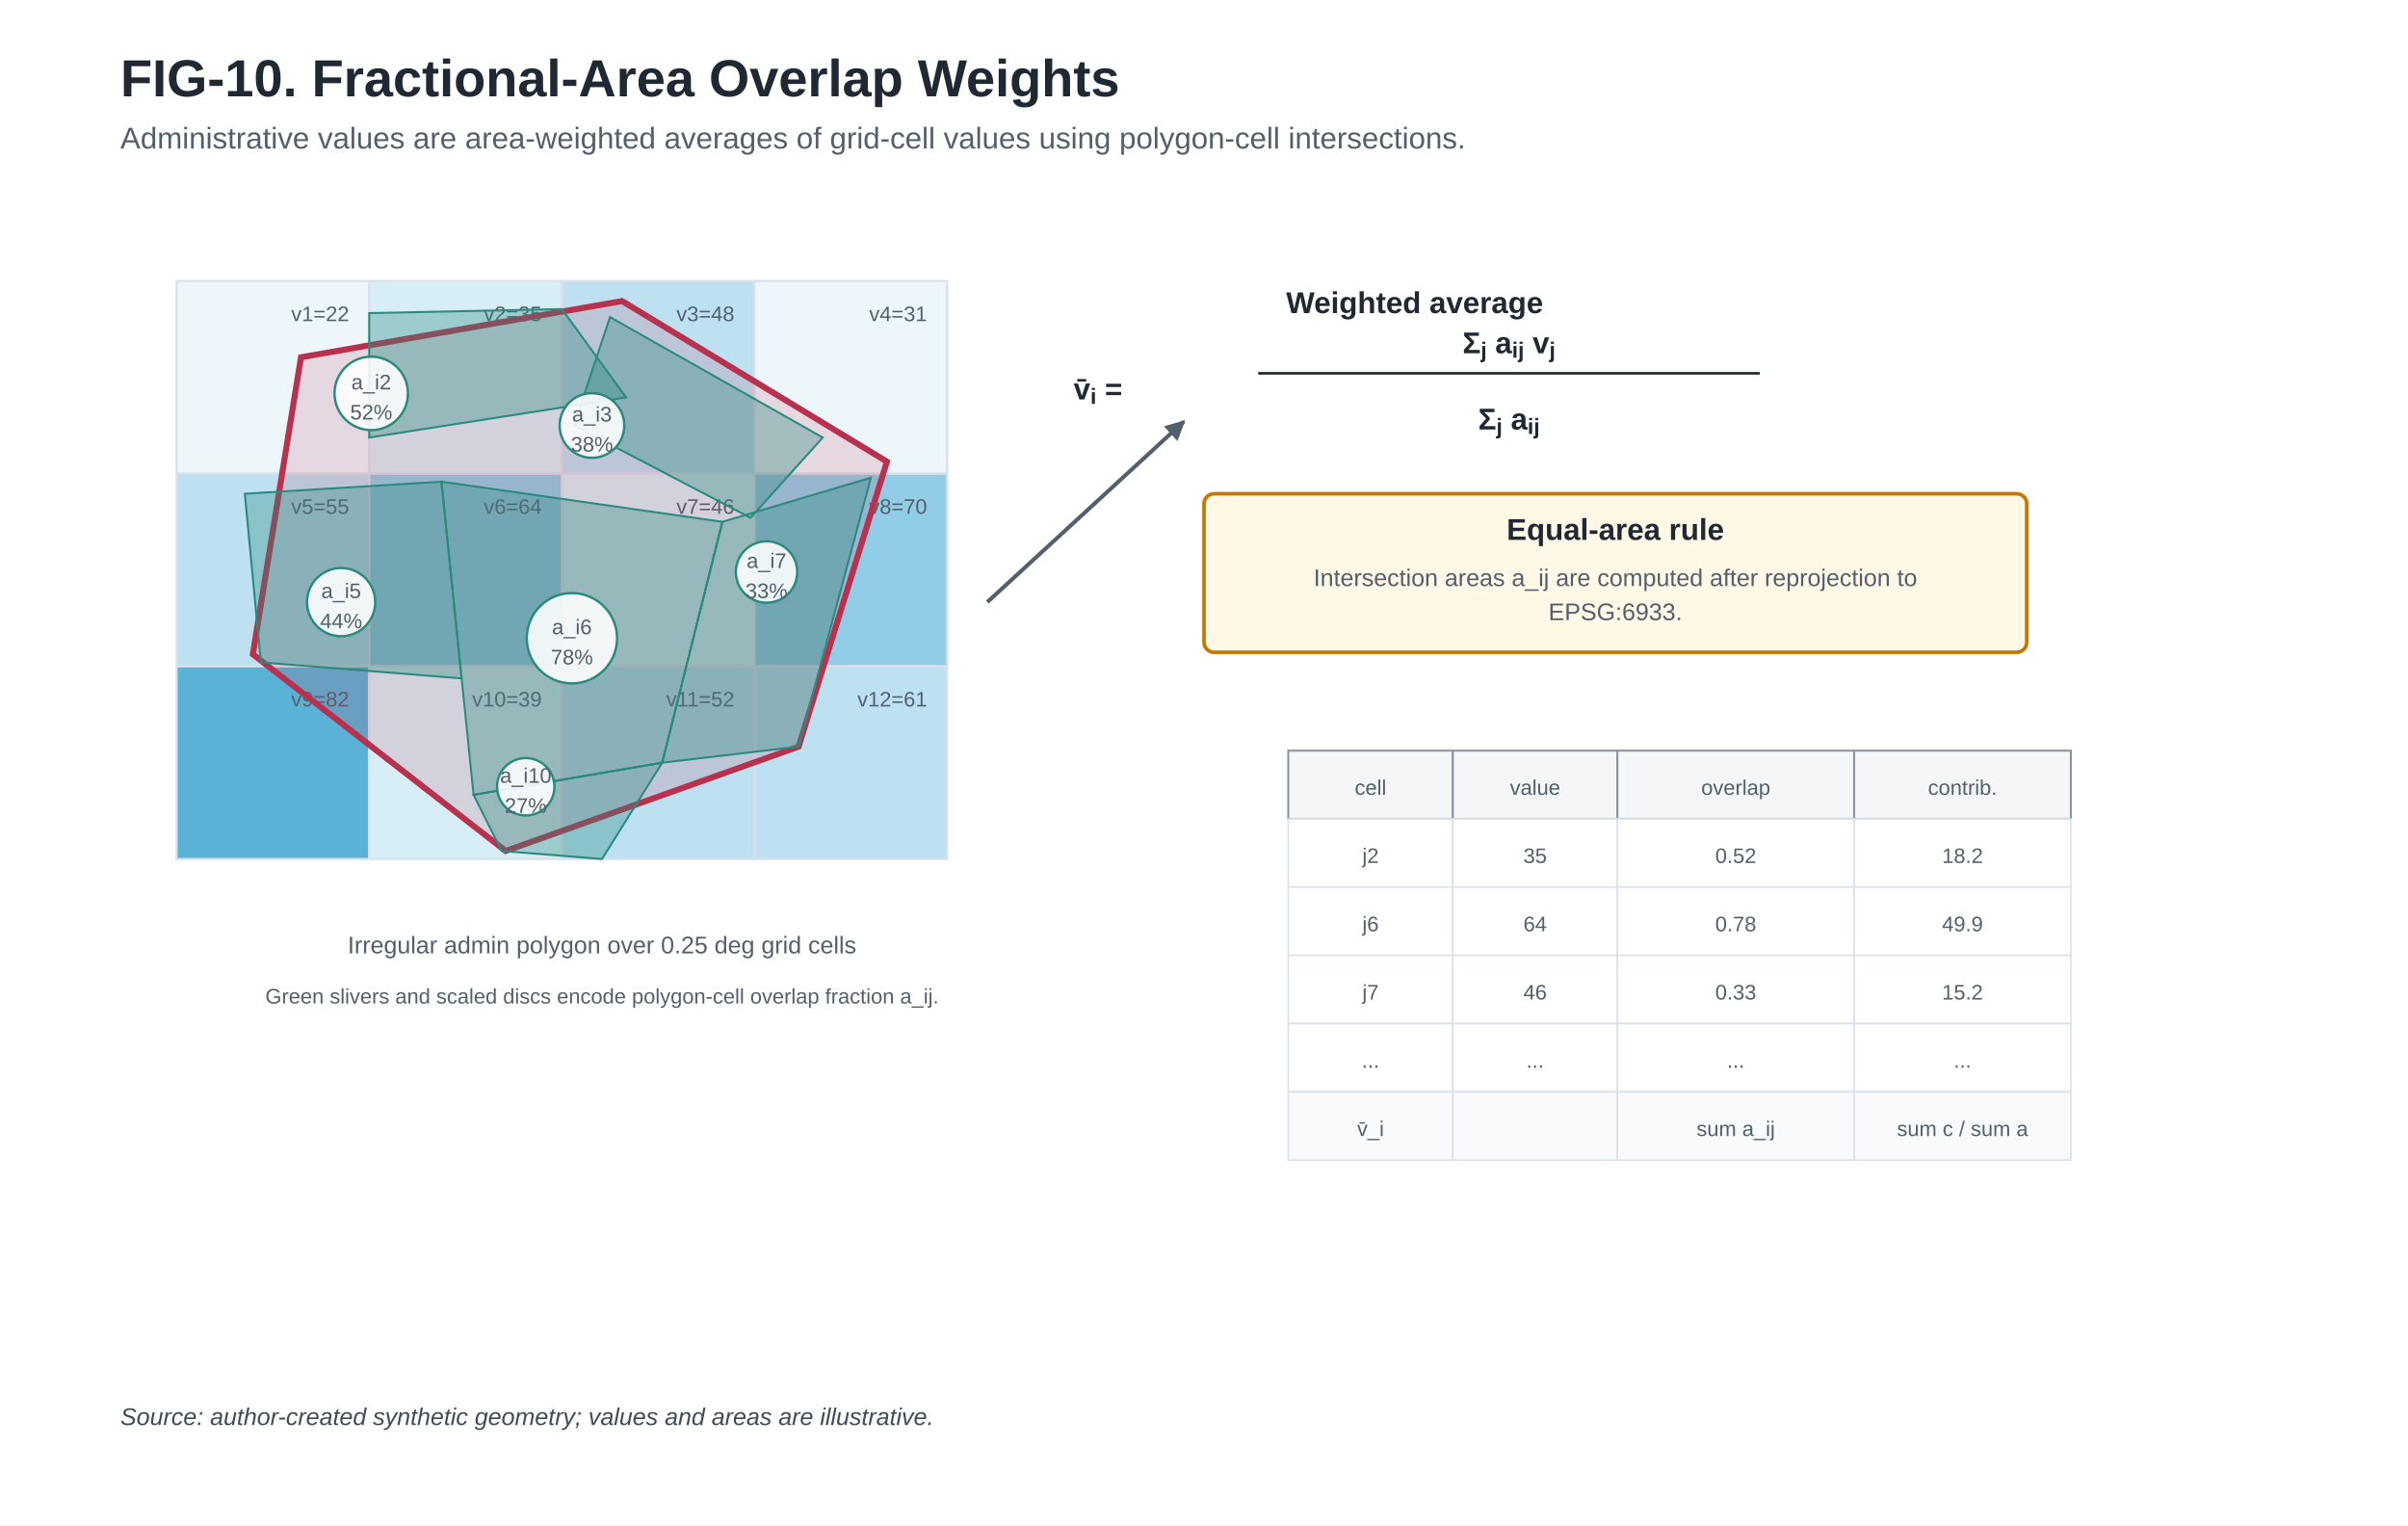
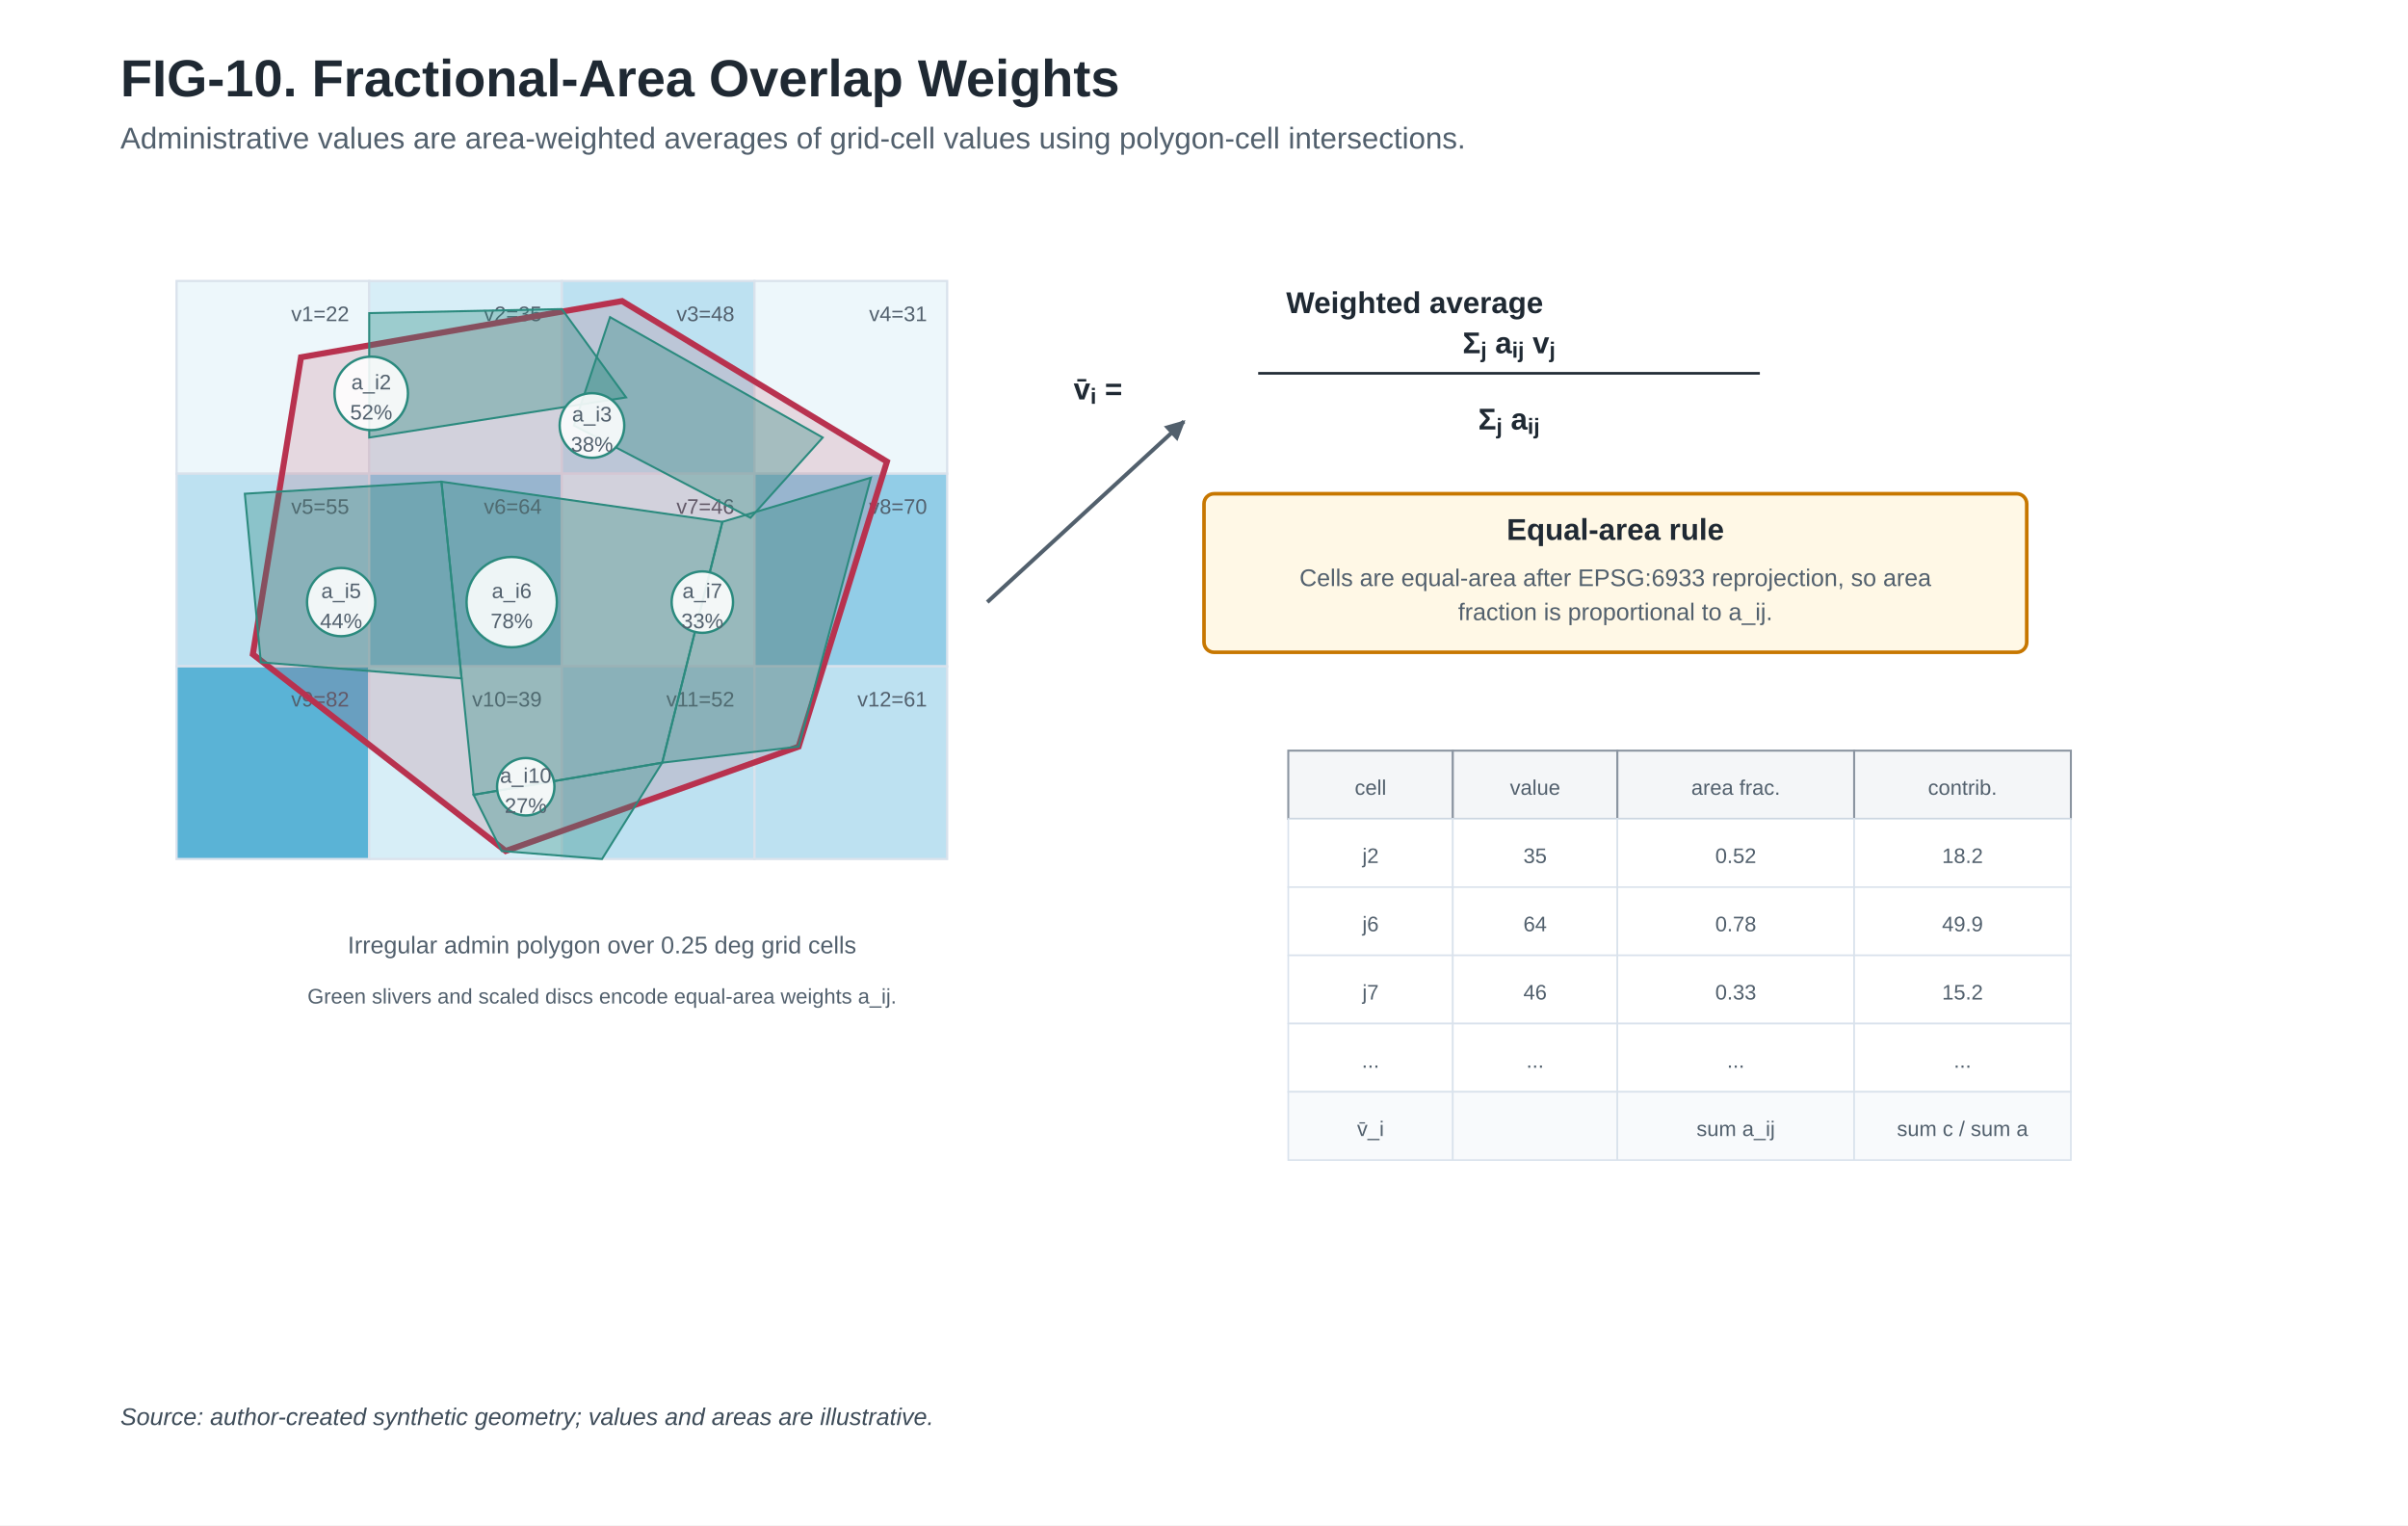
<svg xmlns="http://www.w3.org/2000/svg" width="1200" height="760" viewBox="0 0 1200 760" role="img" aria-labelledby="title desc">
  <style>
text { font-family: Arial, Helvetica, sans-serif; fill: #1f2933; }
.title { font-size: 26px; font-weight: 700; }
.subtitle { font-size: 15px; fill: #52606d; }
.label { font-size: 15px; font-weight: 700; }
.small { font-size: 12px; fill: #52606d; }
.tiny { font-size: 10.5px; fill: #52606d; }
.note { font-size: 12px; fill: #3e4c59; font-style: italic; }
.axis { stroke: #52606d; stroke-width: 1.2; }
.gridline { stroke: #d9e2ec; stroke-width: 1; }
.arrow { stroke: #52606d; stroke-width: 2.0; fill: none; marker-end: url(#arrow); }
</style>
  <defs>
    <marker id="arrow" viewBox="0 0 12 12" refX="10" refY="6" markerWidth="12" markerHeight="12" markerUnits="userSpaceOnUse" orient="auto-start-reverse">
      <path d="M 1 1 L 11 6 L 1 11 z" fill="#52606d" />
    </marker>
  </defs>
  <rect width="1200" height="760" fill="white" />
  <text x="60.0" y="48.0" class="title" text-anchor="start">FIG-10. Fractional-Area Overlap Weights</text>
  <text x="60.0" y="74.0" class="subtitle" text-anchor="start">Administrative values are area-weighted averages of grid-cell values using polygon-cell intersections.</text>
  <rect x="88" y="140" width="96" height="96" rx="0" fill="#edf7fb" stroke="#d9e2ec" stroke-width="1.1" />
  <text x="174.0" y="160.0" class="tiny" text-anchor="end">v1=22</text>
  <rect x="184" y="140" width="96" height="96" rx="0" fill="#d7eef7" stroke="#d9e2ec" stroke-width="1.1" />
  <text x="270.0" y="160.0" class="tiny" text-anchor="end">v2=35</text>
  <rect x="280" y="140" width="96" height="96" rx="0" fill="#bde1f1" stroke="#d9e2ec" stroke-width="1.1" />
  <text x="366.0" y="160.0" class="tiny" text-anchor="end">v3=48</text>
  <rect x="376" y="140" width="96" height="96" rx="0" fill="#edf7fb" stroke="#d9e2ec" stroke-width="1.1" />
  <text x="462.0" y="160.0" class="tiny" text-anchor="end">v4=31</text>
  <rect x="88" y="236" width="96" height="96" rx="0" fill="#bde1f1" stroke="#d9e2ec" stroke-width="1.1" />
  <text x="174.0" y="256.0" class="tiny" text-anchor="end">v5=55</text>
  <rect x="184" y="236" width="96" height="96" rx="0" fill="#92cde7" stroke="#d9e2ec" stroke-width="1.1" />
  <text x="270.0" y="256.0" class="tiny" text-anchor="end">v6=64</text>
  <rect x="280" y="236" width="96" height="96" rx="0" fill="#d7eef7" stroke="#d9e2ec" stroke-width="1.1" />
  <text x="366.0" y="256.0" class="tiny" text-anchor="end">v7=46</text>
  <rect x="376" y="236" width="96" height="96" rx="0" fill="#92cde7" stroke="#d9e2ec" stroke-width="1.1" />
  <text x="462.0" y="256.0" class="tiny" text-anchor="end">v8=70</text>
  <rect x="88" y="332" width="96" height="96" rx="0" fill="#5ab3d6" stroke="#d9e2ec" stroke-width="1.1" />
  <text x="174.0" y="352.0" class="tiny" text-anchor="end">v9=82</text>
  <rect x="184" y="332" width="96" height="96" rx="0" fill="#d7eef7" stroke="#d9e2ec" stroke-width="1.1" />
  <text x="270.0" y="352.0" class="tiny" text-anchor="end">v10=39</text>
  <rect x="280" y="332" width="96" height="96" rx="0" fill="#bde1f1" stroke="#d9e2ec" stroke-width="1.1" />
  <text x="366.0" y="352.0" class="tiny" text-anchor="end">v11=52</text>
  <rect x="376" y="332" width="96" height="96" rx="0" fill="#bde1f1" stroke="#d9e2ec" stroke-width="1.1" />
  <text x="462.0" y="352.0" class="tiny" text-anchor="end">v12=61</text>
  <polygon points="150,178 310,150 442,230 398,372 252,424 126,326" fill="#b8324f" fill-opacity="0.16" stroke="#b8324f" stroke-width="3" />
  <polygon points="184,156 280,154 312,198 184,218" fill="#2b8a7e" fill-opacity="0.34" stroke="#2b8a7e" stroke-width="1.0" />
  <polygon points="304,158 410,218 374,258 286,212" fill="#2b8a7e" fill-opacity="0.34" stroke="#2b8a7e" stroke-width="1.0" />
  <polygon points="122,246 220,240 230,338 130,330" fill="#2b8a7e" fill-opacity="0.34" stroke="#2b8a7e" stroke-width="1.0" />
  <polygon points="220,240 360,260 330,380 236,396" fill="#2b8a7e" fill-opacity="0.34" stroke="#2b8a7e" stroke-width="1.0" />
  <polygon points="360,260 434,238 398,372 330,380" fill="#2b8a7e" fill-opacity="0.34" stroke="#2b8a7e" stroke-width="1.0" />
  <polygon points="236,396 330,380 300,428 250,424" fill="#2b8a7e" fill-opacity="0.34" stroke="#2b8a7e" stroke-width="1.0" />
  <circle cx="185" cy="196" r="18.3" fill="white" fill-opacity="0.88" stroke="#2b8a7e" stroke-width="1.2" />
  <text x="185.0" y="194.0" class="tiny" text-anchor="middle">a_i2</text>
  <text x="185.0" y="209.0" class="tiny" text-anchor="middle">52%</text>
  <circle cx="295" cy="212" r="16.1" fill="white" fill-opacity="0.88" stroke="#2b8a7e" stroke-width="1.2" />
  <text x="295.0" y="210.0" class="tiny" text-anchor="middle">a_i3</text>
  <text x="295.0" y="225.0" class="tiny" text-anchor="middle">38%</text>
  <circle cx="170" cy="300" r="17.0" fill="white" fill-opacity="0.88" stroke="#2b8a7e" stroke-width="1.2" />
  <text x="170.0" y="298.0" class="tiny" text-anchor="middle">a_i5</text>
  <text x="170.0" y="313.0" class="tiny" text-anchor="middle">44%</text>
-   <circle cx="285" cy="318" r="22.5" fill="white" fill-opacity="0.88" stroke="#2b8a7e" stroke-width="1.2" />
-   <text x="285.0" y="316.0" class="tiny" text-anchor="middle">a_i6</text>
-   <text x="285.0" y="331.0" class="tiny" text-anchor="middle">78%</text>
-   <circle cx="382" cy="285" r="15.3" fill="white" fill-opacity="0.88" stroke="#2b8a7e" stroke-width="1.2" />
-   <text x="382.0" y="283.0" class="tiny" text-anchor="middle">a_i7</text>
-   <text x="382.0" y="298.0" class="tiny" text-anchor="middle">33%</text>
+   <circle cx="255" cy="300" r="22.5" fill="white" fill-opacity="0.88" stroke="#2b8a7e" stroke-width="1.2" />
+   <text x="255.0" y="298.0" class="tiny" text-anchor="middle">a_i6</text>
+   <text x="255.0" y="313.0" class="tiny" text-anchor="middle">78%</text>
+   <circle cx="350" cy="300" r="15.3" fill="white" fill-opacity="0.88" stroke="#2b8a7e" stroke-width="1.2" />
+   <text x="350.0" y="298.0" class="tiny" text-anchor="middle">a_i7</text>
+   <text x="350.0" y="313.0" class="tiny" text-anchor="middle">33%</text>
  <circle cx="262" cy="392" r="14.3" fill="white" fill-opacity="0.88" stroke="#2b8a7e" stroke-width="1.2" />
  <text x="262.0" y="390.0" class="tiny" text-anchor="middle">a_i10</text>
  <text x="262.0" y="405.0" class="tiny" text-anchor="middle">27%</text>
  <text x="300.0" y="475.0" class="small" text-anchor="middle">Irregular admin polygon over 0.25 deg grid cells</text>
-   <text x="300.0" y="500.0" class="tiny" text-anchor="middle">Green slivers and scaled discs encode polygon-cell overlap fraction a_ij.</text>
+   <text x="300.0" y="500.0" class="tiny" text-anchor="middle">Green slivers and scaled discs encode equal-area weights a_ij.</text>
  <text x="705.0" y="156.0" class="label" text-anchor="middle">Weighted average</text>
  <g>
    <text x="535.0" y="199.0" class="label" text-anchor="start">v̄<tspan baseline-shift="sub" font-size="11px">i</tspan> =</text>
    <line x1="627.0" y1="186.0" x2="877.0" y2="186.0" stroke="#1f2933" stroke-width="1.3" />
    <text x="752.0" y="176.0" class="label" text-anchor="middle">Σ<tspan baseline-shift="sub" font-size="11px">j</tspan> a<tspan baseline-shift="sub" font-size="11px">ij</tspan> v<tspan baseline-shift="sub" font-size="11px">j</tspan>
    </text>
    <text x="752.0" y="214.0" class="label" text-anchor="middle">Σ<tspan baseline-shift="sub" font-size="11px">j</tspan> a<tspan baseline-shift="sub" font-size="11px">ij</tspan>
    </text>
  </g>
  <path class="arrow" d="M 492.0 300.0 L 590.0 210.0" />
  <rect x="600" y="246" width="410" height="79" rx="5" fill="#fff8e6" stroke="#c77700" stroke-width="1.8" class="flow-box" />
  <text x="805.0" y="269.0" class="label" text-anchor="middle" data-box="600,246,410,79">Equal-area rule</text>
-   <text x="805.0" y="292.0" class="small" text-anchor="middle" data-box="600,246,410,79">Intersection areas a_ij are computed after reprojection to</text>
-   <text x="805.0" y="309.0" class="small" text-anchor="middle" data-box="600,246,410,79">EPSG:6933.</text>
+   <text x="805.0" y="292.0" class="small" text-anchor="middle" data-box="600,246,410,79">Cells are equal-area after EPSG:6933 reprojection, so area</text>
+   <text x="805.0" y="309.0" class="small" text-anchor="middle" data-box="600,246,410,79">fraction is proportional to a_ij.</text>
  <rect x="642" y="374" width="82" height="34" rx="0" fill="#f4f6f8" stroke="#8b95a1" stroke-width="1.0" />
  <text x="683.0" y="396.0" class="tiny" text-anchor="middle">cell</text>
  <rect x="724" y="374" width="82" height="34" rx="0" fill="#f4f6f8" stroke="#8b95a1" stroke-width="1.0" />
  <text x="765.0" y="396.0" class="tiny" text-anchor="middle">value</text>
  <rect x="806" y="374" width="118" height="34" rx="0" fill="#f4f6f8" stroke="#8b95a1" stroke-width="1.0" />
-   <text x="865.0" y="396.0" class="tiny" text-anchor="middle">overlap</text>
+   <text x="865.0" y="396.0" class="tiny" text-anchor="middle">area frac.</text>
  <rect x="924" y="374" width="108" height="34" rx="0" fill="#f4f6f8" stroke="#8b95a1" stroke-width="1.0" />
  <text x="978.0" y="396.0" class="tiny" text-anchor="middle">contrib.</text>
  <rect x="642" y="408" width="82" height="34" rx="0" fill="white" stroke="#d9e2ec" stroke-width="0.8" />
  <text x="683.0" y="430.0" class="tiny" text-anchor="middle">j2</text>
  <rect x="724" y="408" width="82" height="34" rx="0" fill="white" stroke="#d9e2ec" stroke-width="0.8" />
  <text x="765.0" y="430.0" class="tiny" text-anchor="middle">35</text>
  <rect x="806" y="408" width="118" height="34" rx="0" fill="white" stroke="#d9e2ec" stroke-width="0.8" />
  <text x="865.0" y="430.0" class="tiny" text-anchor="middle">0.52</text>
  <rect x="924" y="408" width="108" height="34" rx="0" fill="white" stroke="#d9e2ec" stroke-width="0.8" />
  <text x="978.0" y="430.0" class="tiny" text-anchor="middle">18.2</text>
  <rect x="642" y="442" width="82" height="34" rx="0" fill="white" stroke="#d9e2ec" stroke-width="0.8" />
  <text x="683.0" y="464.0" class="tiny" text-anchor="middle">j6</text>
  <rect x="724" y="442" width="82" height="34" rx="0" fill="white" stroke="#d9e2ec" stroke-width="0.8" />
  <text x="765.0" y="464.0" class="tiny" text-anchor="middle">64</text>
  <rect x="806" y="442" width="118" height="34" rx="0" fill="white" stroke="#d9e2ec" stroke-width="0.8" />
  <text x="865.0" y="464.0" class="tiny" text-anchor="middle">0.78</text>
  <rect x="924" y="442" width="108" height="34" rx="0" fill="white" stroke="#d9e2ec" stroke-width="0.8" />
  <text x="978.0" y="464.0" class="tiny" text-anchor="middle">49.9</text>
  <rect x="642" y="476" width="82" height="34" rx="0" fill="white" stroke="#d9e2ec" stroke-width="0.8" />
  <text x="683.0" y="498.0" class="tiny" text-anchor="middle">j7</text>
  <rect x="724" y="476" width="82" height="34" rx="0" fill="white" stroke="#d9e2ec" stroke-width="0.8" />
  <text x="765.0" y="498.0" class="tiny" text-anchor="middle">46</text>
  <rect x="806" y="476" width="118" height="34" rx="0" fill="white" stroke="#d9e2ec" stroke-width="0.8" />
  <text x="865.0" y="498.0" class="tiny" text-anchor="middle">0.33</text>
  <rect x="924" y="476" width="108" height="34" rx="0" fill="white" stroke="#d9e2ec" stroke-width="0.8" />
  <text x="978.0" y="498.0" class="tiny" text-anchor="middle">15.2</text>
  <rect x="642" y="510" width="82" height="34" rx="0" fill="white" stroke="#d9e2ec" stroke-width="0.8" />
  <text x="683.0" y="532.0" class="tiny" text-anchor="middle">...</text>
  <rect x="724" y="510" width="82" height="34" rx="0" fill="white" stroke="#d9e2ec" stroke-width="0.8" />
  <text x="765.0" y="532.0" class="tiny" text-anchor="middle">...</text>
  <rect x="806" y="510" width="118" height="34" rx="0" fill="white" stroke="#d9e2ec" stroke-width="0.8" />
  <text x="865.0" y="532.0" class="tiny" text-anchor="middle">...</text>
  <rect x="924" y="510" width="108" height="34" rx="0" fill="white" stroke="#d9e2ec" stroke-width="0.8" />
  <text x="978.0" y="532.0" class="tiny" text-anchor="middle">...</text>
  <rect x="642" y="544" width="82" height="34" rx="0" fill="#f8fafc" stroke="#d9e2ec" stroke-width="0.8" />
  <text x="683.0" y="566.0" class="tiny" text-anchor="middle">v̄_i</text>
  <rect x="724" y="544" width="82" height="34" rx="0" fill="#f8fafc" stroke="#d9e2ec" stroke-width="0.8" />
  <text x="765.0" y="566.0" class="tiny" text-anchor="middle" />
  <rect x="806" y="544" width="118" height="34" rx="0" fill="#f8fafc" stroke="#d9e2ec" stroke-width="0.8" />
  <text x="865.0" y="566.0" class="tiny" text-anchor="middle">sum a_ij</text>
  <rect x="924" y="544" width="108" height="34" rx="0" fill="#f8fafc" stroke="#d9e2ec" stroke-width="0.8" />
  <text x="978.0" y="566.0" class="tiny" text-anchor="middle">sum c / sum a</text>
  <text x="60.0" y="710.0" class="note" text-anchor="start">Source: author-created synthetic geometry; values and areas are illustrative.</text>
</svg>
